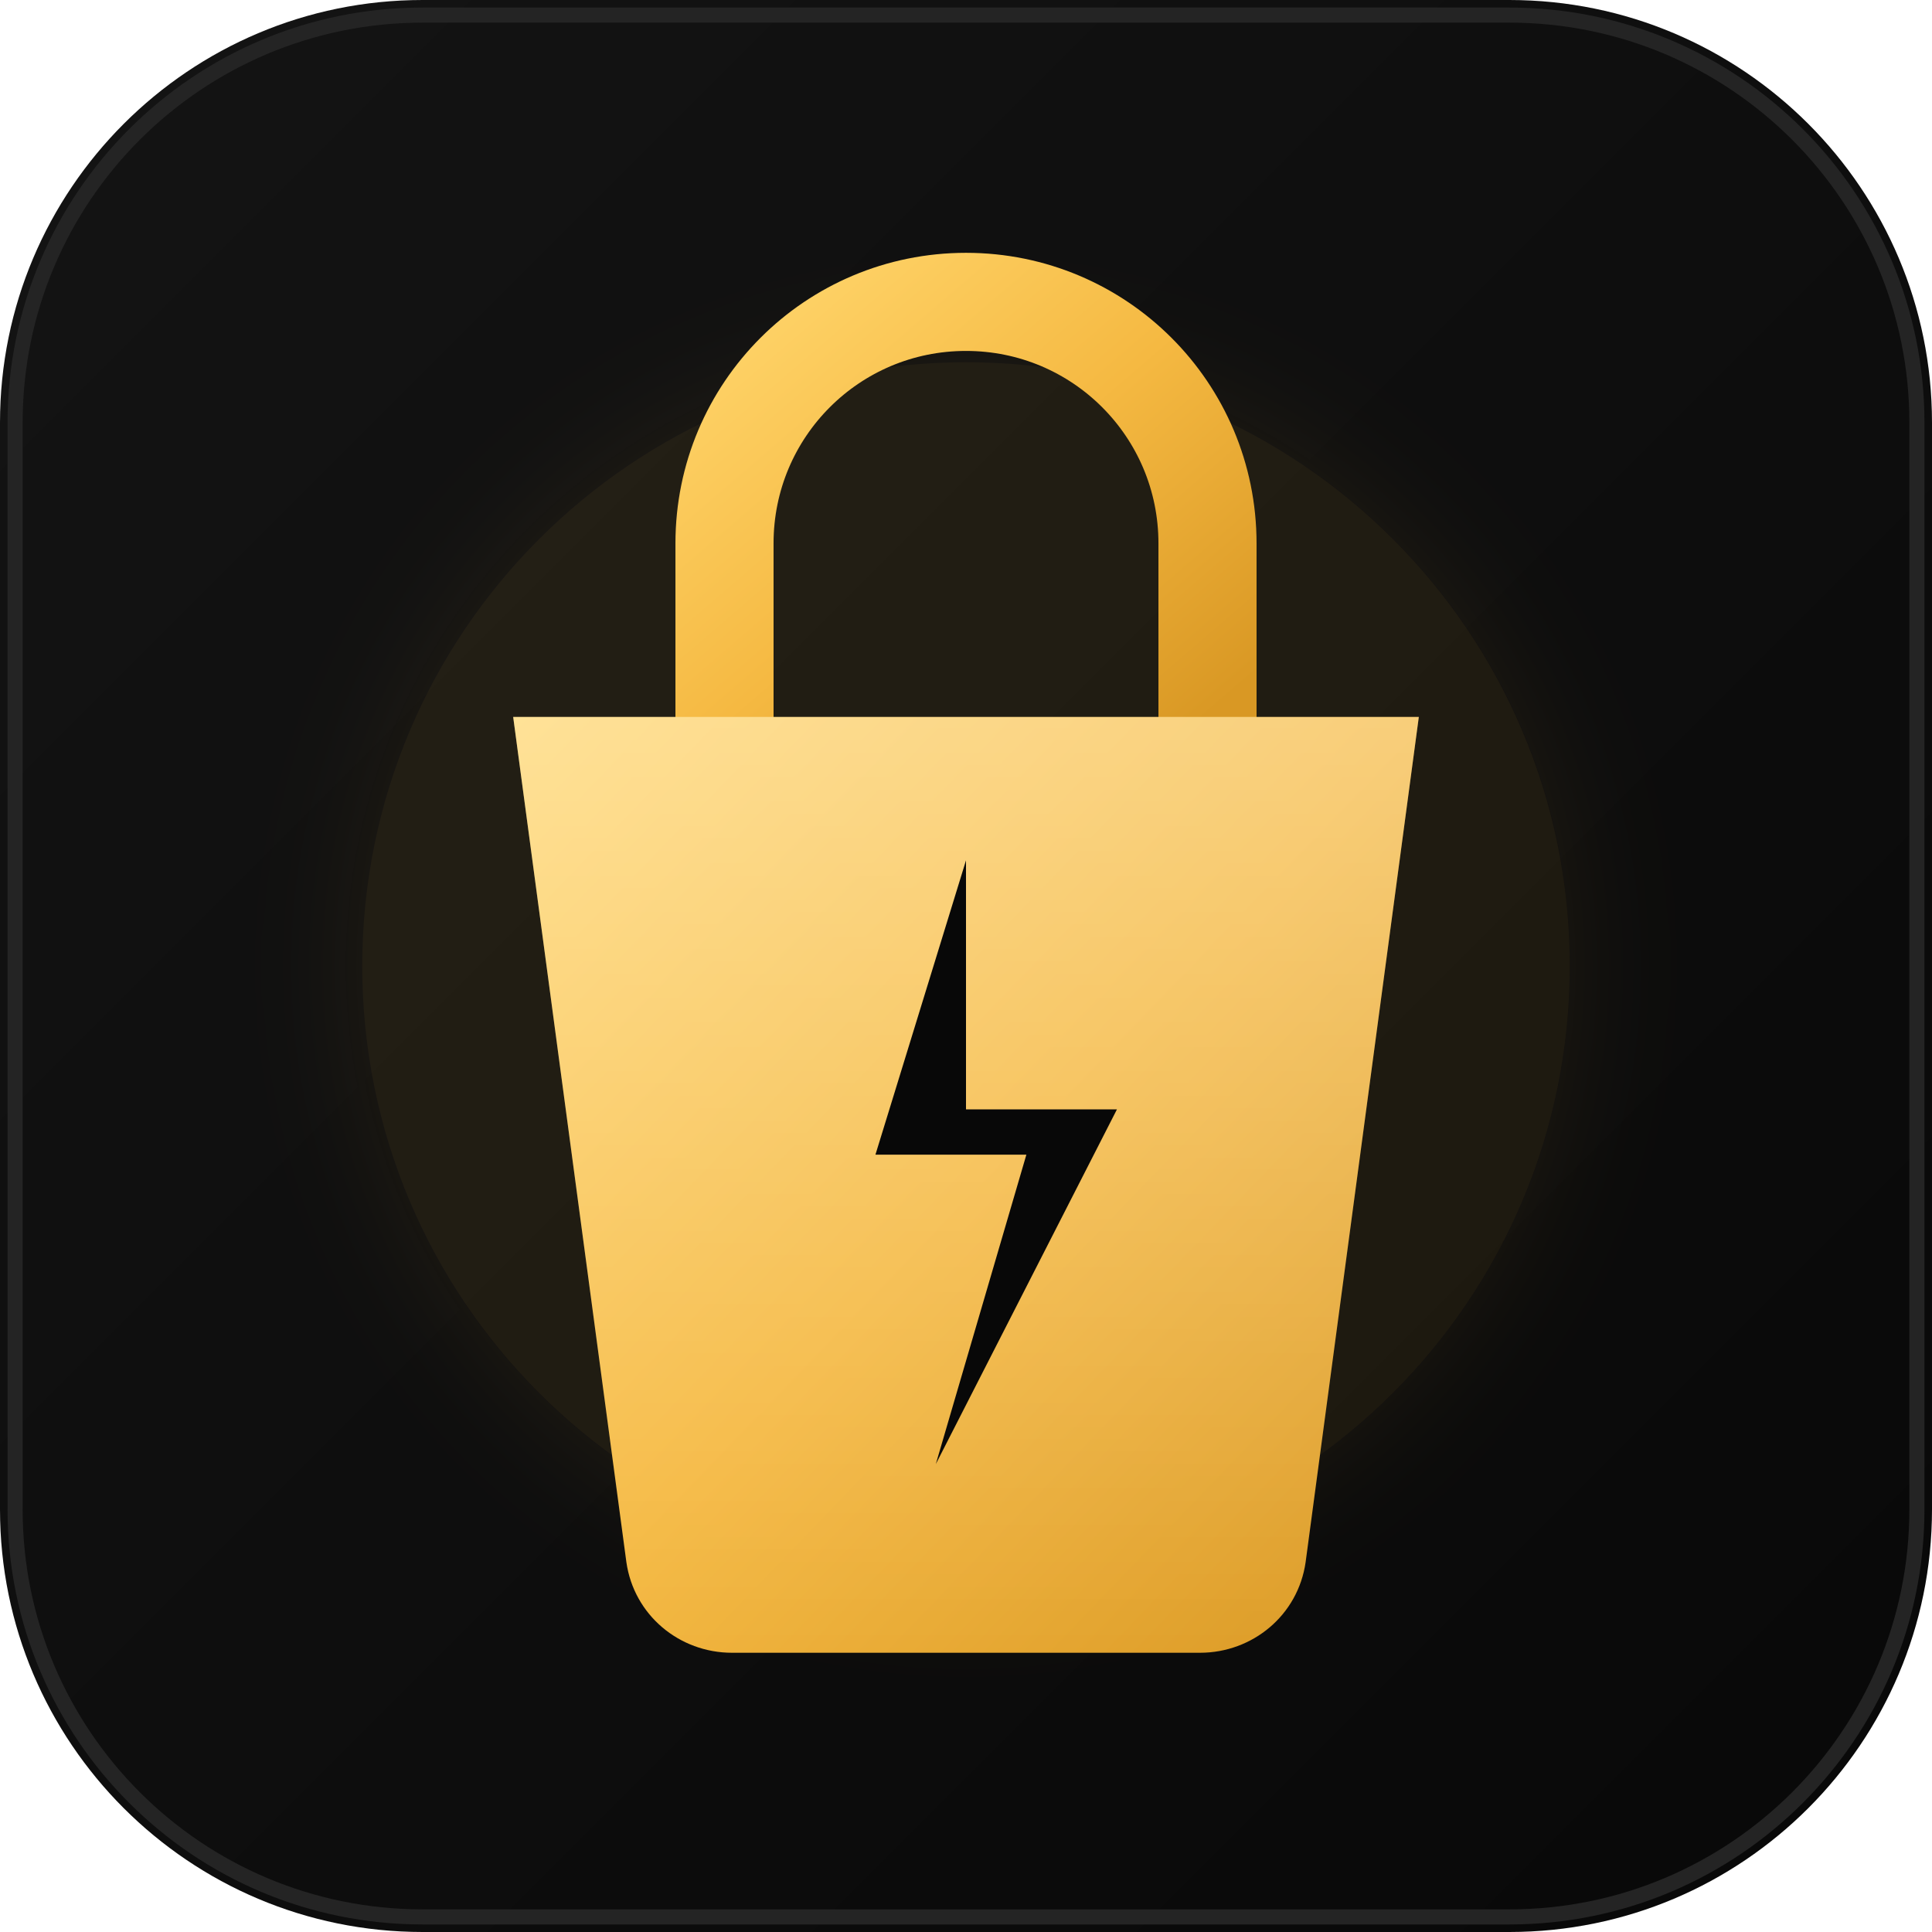
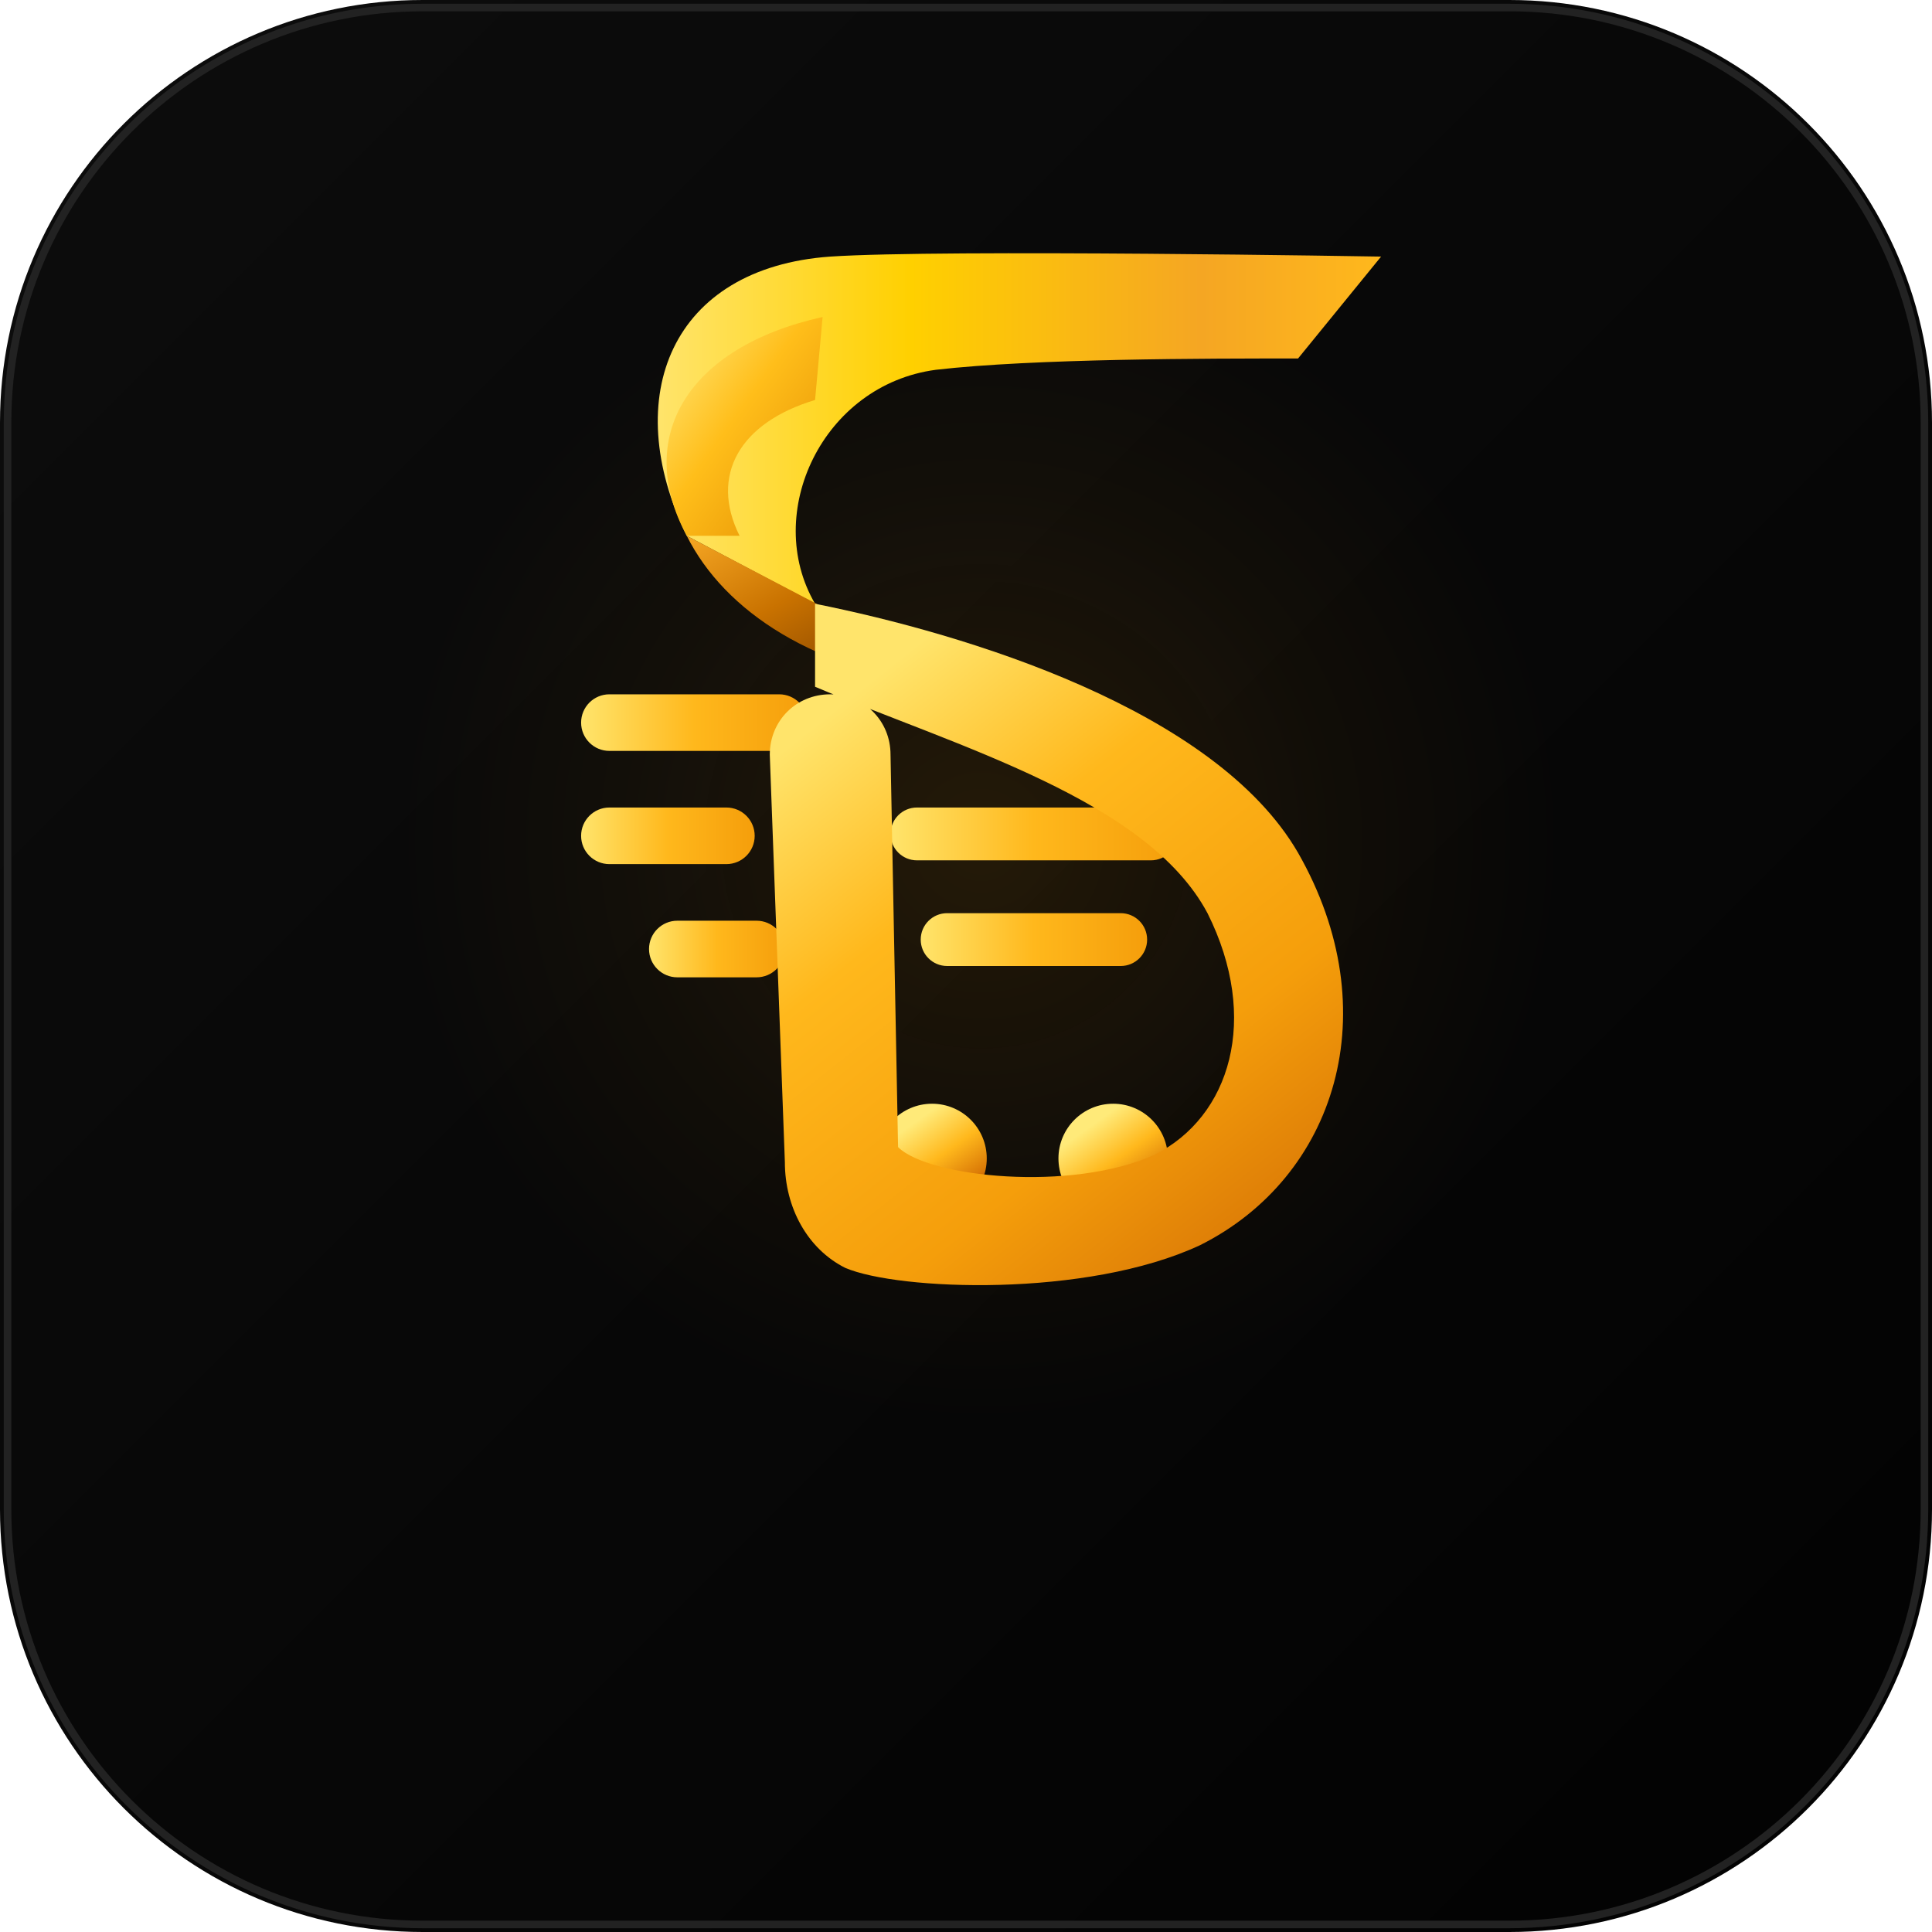
<svg xmlns="http://www.w3.org/2000/svg" viewBox="0 0 512 512" width="512" height="512">
  <defs>
-     <linearGradient id="bgGrad" x1="0%" y1="0%" x2="100%" y2="100%">
-       <stop offset="0%" stop-color="#141414" />
-       <stop offset="100%" stop-color="#080808" />
+     <linearGradient id="sfBg" x1="0%" y1="0%" x2="100%" y2="100%">
+       <stop offset="0%" stop-color="#0d0d0d" />
+       <stop offset="100%" stop-color="#020202" />
    </linearGradient>
-     <linearGradient id="goldGrad" x1="0%" y1="0%" x2="100%" y2="100%">
-       <stop offset="0%" stop-color="#ffd56b" />
-       <stop offset="50%" stop-color="#f5b942" />
-       <stop offset="100%" stop-color="#d99824" />
+     <linearGradient id="goldTopFace" x1="0%" y1="0%" x2="100%" y2="0%">
+       <stop offset="0%" stop-color="#ffe46b" />
+       <stop offset="35%" stop-color="#ffd000" />
+       <stop offset="75%" stop-color="#f5a623" />
+       <stop offset="100%" stop-color="#ffb81c" />
    </linearGradient>
-     <linearGradient id="goldAccent" x1="0%" y1="0%" x2="0%" y2="100%">
-       <stop offset="0%" stop-color="#ffffff" stop-opacity="0.3" />
-       <stop offset="100%" stop-color="#ffffff" stop-opacity="0" />
+     <linearGradient id="goldFoldUnder" x1="0%" y1="0%" x2="100%" y2="100%">
+       <stop offset="0%" stop-color="#f5a623" />
+       <stop offset="40%" stop-color="#c97200" />
+       <stop offset="85%" stop-color="#804100" />
+       <stop offset="100%" stop-color="#612f00" />
    </linearGradient>
-     <filter id="glow" x="-20%" y="-20%" width="140%" height="140%">
-       <feGaussianBlur stdDeviation="16" result="blur" />
-       <feComposite in="SourceGraphic" in2="blur" operator="over" />
-     </filter>
+     <linearGradient id="goldFoldFront" x1="0%" y1="0%" x2="100%" y2="100%">
+       <stop offset="0%" stop-color="#ffec82" />
+       <stop offset="45%" stop-color="#ffbe1a" />
+       <stop offset="100%" stop-color="#e28c00" />
+     </linearGradient>
+     <linearGradient id="goldSwoop" x1="20%" y1="10%" x2="80%" y2="100%">
+       <stop offset="0%" stop-color="#ffe46b" />
+       <stop offset="30%" stop-color="#ffb81c" />
+       <stop offset="70%" stop-color="#f59e0b" />
+       <stop offset="100%" stop-color="#d97706" />
+     </linearGradient>
+     <linearGradient id="goldBar" x1="0%" y1="0%" x2="100%" y2="0%">
+       <stop offset="0%" stop-color="#ffe46b" />
+       <stop offset="50%" stop-color="#ffb81c" />
+       <stop offset="100%" stop-color="#f59e0b" />
+     </linearGradient>
+     <linearGradient id="goldWheel" x1="30%" y1="20%" x2="80%" y2="90%">
+       <stop offset="0%" stop-color="#ffea79" />
+       <stop offset="45%" stop-color="#ffb81c" />
+       <stop offset="85%" stop-color="#d97706" />
+       <stop offset="100%" stop-color="#92400e" />
+     </linearGradient>
+     <radialGradient id="goldGlow" cx="50%" cy="45%" r="45%">
+       <stop offset="0%" stop-color="#f59e0b" stop-opacity="0.12" />
+       <stop offset="60%" stop-color="#f59e0b" stop-opacity="0.04" />
+       <stop offset="100%" stop-color="#f59e0b" stop-opacity="0" />
+     </radialGradient>
  </defs>
-   <rect width="512" height="512" rx="112" fill="url(#bgGrad)" />
-   <rect width="504" height="504" x="4" y="4" rx="108" fill="none" stroke="#242424" stroke-width="4" />
-   <circle cx="256" cy="256" r="160" fill="#f5b942" opacity="0.08" filter="url(#glow)" />
-   <path d="M192 190 V144 C192 108.6 220.6 80 256 80 C291.4 80 320 108.6 320 144 V190" fill="none" stroke="url(#goldGrad)" stroke-width="26" stroke-linecap="round" />
-   <path d="M136 190 L166 414 C168 428 180 438 194 438 H318 C332 438 344 428 346 414 L376 190 Z" fill="url(#goldGrad)" />
-   <path d="M136 190 L166 414 C168 428 180 438 194 438 H318 C332 438 344 428 346 414 L376 190 Z" fill="url(#goldAccent)" />
-   <path d="M256 228 L232 306 H272 L248 388 L296 294 H256 Z" fill="#080808" />
+   <rect width="512" height="512" rx="112" fill="url(#sfBg)" />
+   <rect width="508" height="508" x="2" y="2" rx="110" fill="none" stroke="#222" stroke-width="2" />
+   <circle cx="260" cy="240" r="170" fill="url(#goldGlow)" />
+   <g id="sellerFlowEmblem">
+     <rect x="154" y="184" width="60" height="15" rx="7.5" fill="url(#goldBar)" />
+     <rect x="154" y="214" width="46" height="15" rx="7.5" fill="url(#goldBar)" />
+     <rect x="172" y="244" width="36" height="15" rx="7.5" fill="url(#goldBar)" />
+     <rect x="236" y="214" width="76" height="14" rx="7" fill="url(#goldBar)" />
+     <rect x="244" y="242" width="60" height="14" rx="7" fill="url(#goldBar)" />
+     <circle cx="247" cy="307" r="14.5" fill="url(#goldWheel)" />
+     <circle cx="295" cy="307" r="14.5" fill="url(#goldWheel)" />
+     <path d="M 344 95 L 366 68 C 366 68 250 66 220 68 C 178 71 164 105 182 142 L 216 160 C 202 136 218 102 248 98 C 274 95 320 95 344 95 Z" fill="url(#goldTopFace)" />
+     <path d="M 182 142 C 192 162 216 178 252 182 L 224 164 L 182 142 Z" fill="url(#goldFoldUnder)" />
+     <path d="M 182 142 C 168 116 182 92 218 84 L 216 106 C 196 112 188 126 196 142 Z" fill="url(#goldFoldFront)" />
+     <path d="M 216 160               C 256 168 322 188 344 226               C 368 268 354 312 318 330               C 288 344 238 342 224 336               C 214 331 208 320 208 308               L 204 200               C 204 191 211 184 220 184               C 229 184 236 191 236 200               L 238 304               C 246 312 284 316 306 306               C 326 296 334 270 320 242               C 304 212 254 198 216 182               Z" fill="url(#goldSwoop)" />
+   </g>
</svg>
